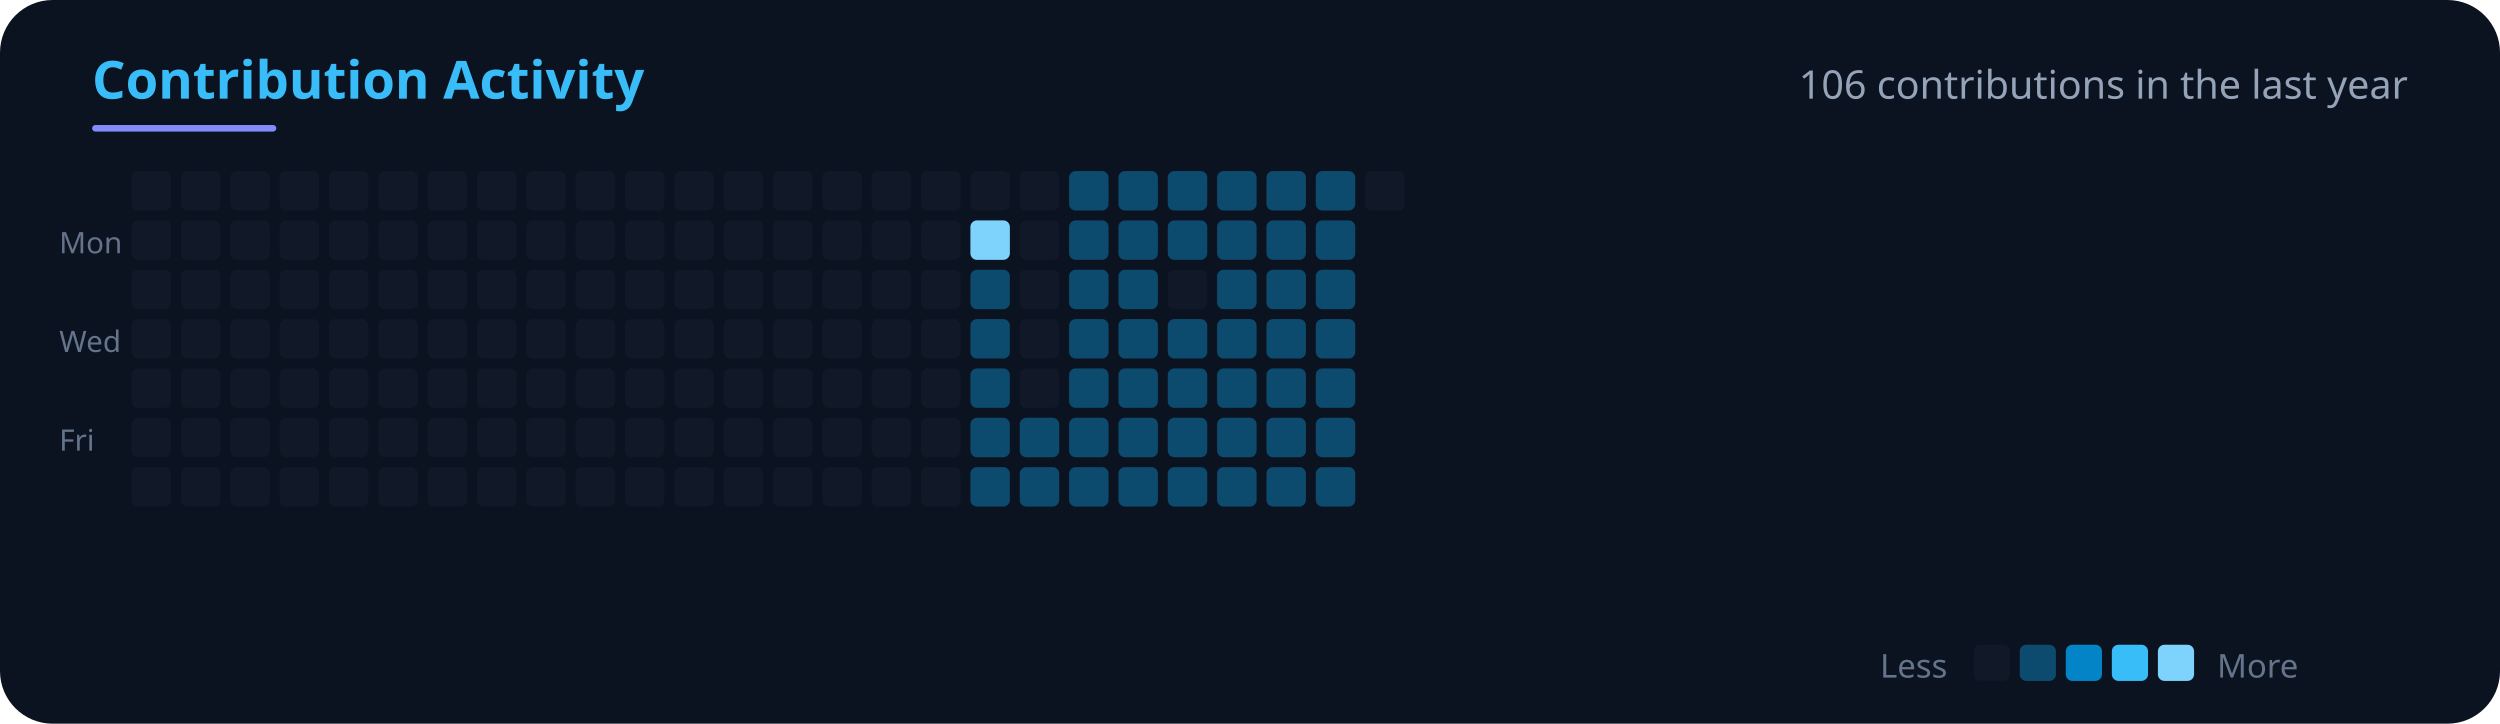
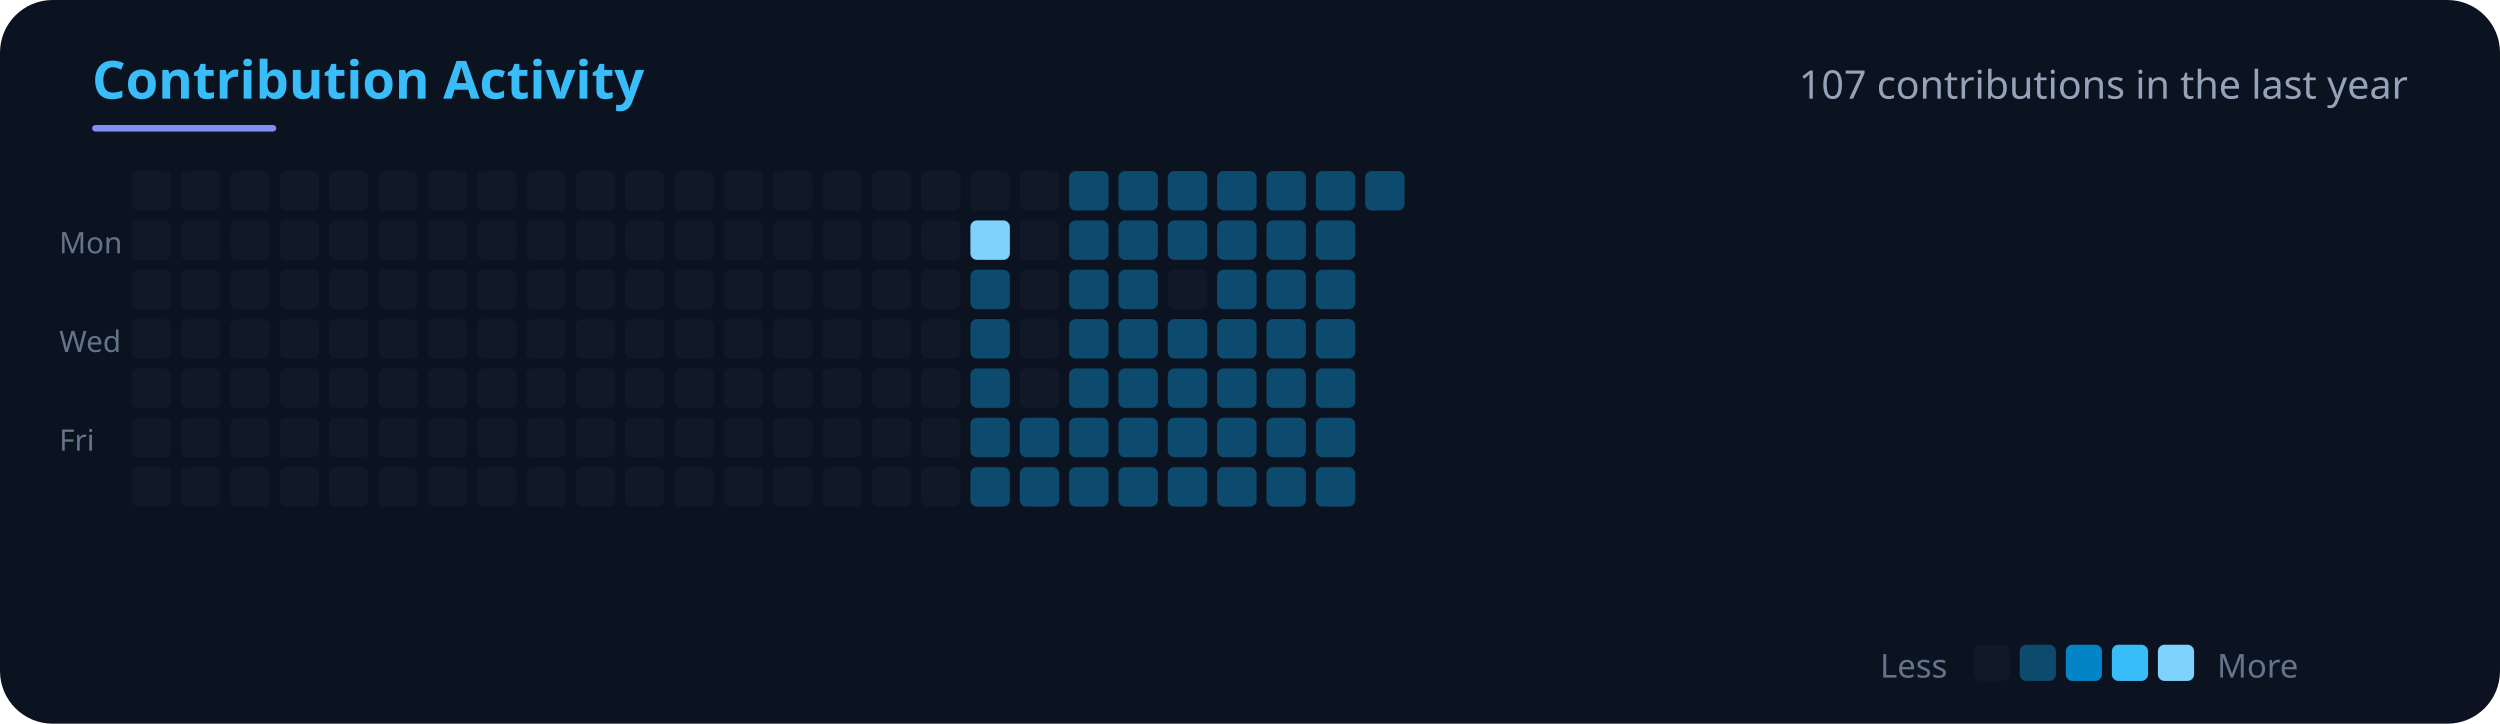
<svg xmlns="http://www.w3.org/2000/svg" width="760" height="220" viewBox="0 0 760 220" role="img">
  <rect width="100%" height="100%" rx="16" fill="#0B1220" />
  <text x="28" y="30" fill="#38BDF8" font-family="Segoe UI, Ubuntu, sans-serif" font-size="16" font-weight="700">Contribution Activity</text>
-   <text x="732" y="30" text-anchor="end" fill="#94A3B8" font-family="Segoe UI, Ubuntu, sans-serif" font-size="12">106 contributions in the last year</text>
+   <text x="732" y="30" text-anchor="end" fill="#94A3B8" font-family="Segoe UI, Ubuntu, sans-serif" font-size="12">107 contributions in the last year</text>
  <rect x="28" y="38" width="56" height="2" rx="1" fill="#818CF8" />
  <text x="18" y="77" fill="#64748B" font-family="Segoe UI, Ubuntu, sans-serif" font-size="9">Mon</text>
  <text x="18" y="107" fill="#64748B" font-family="Segoe UI, Ubuntu, sans-serif" font-size="9">Wed</text>
  <text x="18" y="137" fill="#64748B" font-family="Segoe UI, Ubuntu, sans-serif" font-size="9">Fri</text>
  <rect x="40" y="52" width="12" height="12" rx="2" fill="#111827" />
  <rect x="40" y="67" width="12" height="12" rx="2" fill="#111827" />
  <rect x="40" y="82" width="12" height="12" rx="2" fill="#111827" />
  <rect x="40" y="97" width="12" height="12" rx="2" fill="#111827" />
  <rect x="40" y="112" width="12" height="12" rx="2" fill="#111827" />
  <rect x="40" y="127" width="12" height="12" rx="2" fill="#111827" />
  <rect x="40" y="142" width="12" height="12" rx="2" fill="#111827" />
  <rect x="55" y="52" width="12" height="12" rx="2" fill="#111827" />
  <rect x="55" y="67" width="12" height="12" rx="2" fill="#111827" />
  <rect x="55" y="82" width="12" height="12" rx="2" fill="#111827" />
  <rect x="55" y="97" width="12" height="12" rx="2" fill="#111827" />
  <rect x="55" y="112" width="12" height="12" rx="2" fill="#111827" />
  <rect x="55" y="127" width="12" height="12" rx="2" fill="#111827" />
  <rect x="55" y="142" width="12" height="12" rx="2" fill="#111827" />
  <rect x="70" y="52" width="12" height="12" rx="2" fill="#111827" />
  <rect x="70" y="67" width="12" height="12" rx="2" fill="#111827" />
  <rect x="70" y="82" width="12" height="12" rx="2" fill="#111827" />
  <rect x="70" y="97" width="12" height="12" rx="2" fill="#111827" />
  <rect x="70" y="112" width="12" height="12" rx="2" fill="#111827" />
  <rect x="70" y="127" width="12" height="12" rx="2" fill="#111827" />
  <rect x="70" y="142" width="12" height="12" rx="2" fill="#111827" />
  <rect x="85" y="52" width="12" height="12" rx="2" fill="#111827" />
  <rect x="85" y="67" width="12" height="12" rx="2" fill="#111827" />
  <rect x="85" y="82" width="12" height="12" rx="2" fill="#111827" />
  <rect x="85" y="97" width="12" height="12" rx="2" fill="#111827" />
  <rect x="85" y="112" width="12" height="12" rx="2" fill="#111827" />
  <rect x="85" y="127" width="12" height="12" rx="2" fill="#111827" />
  <rect x="85" y="142" width="12" height="12" rx="2" fill="#111827" />
  <rect x="100" y="52" width="12" height="12" rx="2" fill="#111827" />
  <rect x="100" y="67" width="12" height="12" rx="2" fill="#111827" />
  <rect x="100" y="82" width="12" height="12" rx="2" fill="#111827" />
  <rect x="100" y="97" width="12" height="12" rx="2" fill="#111827" />
  <rect x="100" y="112" width="12" height="12" rx="2" fill="#111827" />
  <rect x="100" y="127" width="12" height="12" rx="2" fill="#111827" />
  <rect x="100" y="142" width="12" height="12" rx="2" fill="#111827" />
  <rect x="115" y="52" width="12" height="12" rx="2" fill="#111827" />
  <rect x="115" y="67" width="12" height="12" rx="2" fill="#111827" />
  <rect x="115" y="82" width="12" height="12" rx="2" fill="#111827" />
  <rect x="115" y="97" width="12" height="12" rx="2" fill="#111827" />
  <rect x="115" y="112" width="12" height="12" rx="2" fill="#111827" />
  <rect x="115" y="127" width="12" height="12" rx="2" fill="#111827" />
  <rect x="115" y="142" width="12" height="12" rx="2" fill="#111827" />
  <rect x="130" y="52" width="12" height="12" rx="2" fill="#111827" />
  <rect x="130" y="67" width="12" height="12" rx="2" fill="#111827" />
  <rect x="130" y="82" width="12" height="12" rx="2" fill="#111827" />
  <rect x="130" y="97" width="12" height="12" rx="2" fill="#111827" />
  <rect x="130" y="112" width="12" height="12" rx="2" fill="#111827" />
  <rect x="130" y="127" width="12" height="12" rx="2" fill="#111827" />
  <rect x="130" y="142" width="12" height="12" rx="2" fill="#111827" />
  <rect x="145" y="52" width="12" height="12" rx="2" fill="#111827" />
  <rect x="145" y="67" width="12" height="12" rx="2" fill="#111827" />
  <rect x="145" y="82" width="12" height="12" rx="2" fill="#111827" />
  <rect x="145" y="97" width="12" height="12" rx="2" fill="#111827" />
  <rect x="145" y="112" width="12" height="12" rx="2" fill="#111827" />
  <rect x="145" y="127" width="12" height="12" rx="2" fill="#111827" />
  <rect x="145" y="142" width="12" height="12" rx="2" fill="#111827" />
  <rect x="160" y="52" width="12" height="12" rx="2" fill="#111827" />
  <rect x="160" y="67" width="12" height="12" rx="2" fill="#111827" />
  <rect x="160" y="82" width="12" height="12" rx="2" fill="#111827" />
  <rect x="160" y="97" width="12" height="12" rx="2" fill="#111827" />
  <rect x="160" y="112" width="12" height="12" rx="2" fill="#111827" />
  <rect x="160" y="127" width="12" height="12" rx="2" fill="#111827" />
  <rect x="160" y="142" width="12" height="12" rx="2" fill="#111827" />
  <rect x="175" y="52" width="12" height="12" rx="2" fill="#111827" />
  <rect x="175" y="67" width="12" height="12" rx="2" fill="#111827" />
  <rect x="175" y="82" width="12" height="12" rx="2" fill="#111827" />
  <rect x="175" y="97" width="12" height="12" rx="2" fill="#111827" />
  <rect x="175" y="112" width="12" height="12" rx="2" fill="#111827" />
  <rect x="175" y="127" width="12" height="12" rx="2" fill="#111827" />
  <rect x="175" y="142" width="12" height="12" rx="2" fill="#111827" />
  <rect x="190" y="52" width="12" height="12" rx="2" fill="#111827" />
  <rect x="190" y="67" width="12" height="12" rx="2" fill="#111827" />
  <rect x="190" y="82" width="12" height="12" rx="2" fill="#111827" />
  <rect x="190" y="97" width="12" height="12" rx="2" fill="#111827" />
  <rect x="190" y="112" width="12" height="12" rx="2" fill="#111827" />
  <rect x="190" y="127" width="12" height="12" rx="2" fill="#111827" />
  <rect x="190" y="142" width="12" height="12" rx="2" fill="#111827" />
  <rect x="205" y="52" width="12" height="12" rx="2" fill="#111827" />
  <rect x="205" y="67" width="12" height="12" rx="2" fill="#111827" />
  <rect x="205" y="82" width="12" height="12" rx="2" fill="#111827" />
  <rect x="205" y="97" width="12" height="12" rx="2" fill="#111827" />
  <rect x="205" y="112" width="12" height="12" rx="2" fill="#111827" />
  <rect x="205" y="127" width="12" height="12" rx="2" fill="#111827" />
  <rect x="205" y="142" width="12" height="12" rx="2" fill="#111827" />
  <rect x="220" y="52" width="12" height="12" rx="2" fill="#111827" />
  <rect x="220" y="67" width="12" height="12" rx="2" fill="#111827" />
  <rect x="220" y="82" width="12" height="12" rx="2" fill="#111827" />
  <rect x="220" y="97" width="12" height="12" rx="2" fill="#111827" />
  <rect x="220" y="112" width="12" height="12" rx="2" fill="#111827" />
  <rect x="220" y="127" width="12" height="12" rx="2" fill="#111827" />
  <rect x="220" y="142" width="12" height="12" rx="2" fill="#111827" />
  <rect x="235" y="52" width="12" height="12" rx="2" fill="#111827" />
  <rect x="235" y="67" width="12" height="12" rx="2" fill="#111827" />
  <rect x="235" y="82" width="12" height="12" rx="2" fill="#111827" />
  <rect x="235" y="97" width="12" height="12" rx="2" fill="#111827" />
  <rect x="235" y="112" width="12" height="12" rx="2" fill="#111827" />
  <rect x="235" y="127" width="12" height="12" rx="2" fill="#111827" />
  <rect x="235" y="142" width="12" height="12" rx="2" fill="#111827" />
  <rect x="250" y="52" width="12" height="12" rx="2" fill="#111827" />
  <rect x="250" y="67" width="12" height="12" rx="2" fill="#111827" />
  <rect x="250" y="82" width="12" height="12" rx="2" fill="#111827" />
  <rect x="250" y="97" width="12" height="12" rx="2" fill="#111827" />
  <rect x="250" y="112" width="12" height="12" rx="2" fill="#111827" />
  <rect x="250" y="127" width="12" height="12" rx="2" fill="#111827" />
  <rect x="250" y="142" width="12" height="12" rx="2" fill="#111827" />
  <rect x="265" y="52" width="12" height="12" rx="2" fill="#111827" />
  <rect x="265" y="67" width="12" height="12" rx="2" fill="#111827" />
  <rect x="265" y="82" width="12" height="12" rx="2" fill="#111827" />
  <rect x="265" y="97" width="12" height="12" rx="2" fill="#111827" />
  <rect x="265" y="112" width="12" height="12" rx="2" fill="#111827" />
  <rect x="265" y="127" width="12" height="12" rx="2" fill="#111827" />
  <rect x="265" y="142" width="12" height="12" rx="2" fill="#111827" />
  <rect x="280" y="52" width="12" height="12" rx="2" fill="#111827" />
  <rect x="280" y="67" width="12" height="12" rx="2" fill="#111827" />
  <rect x="280" y="82" width="12" height="12" rx="2" fill="#111827" />
  <rect x="280" y="97" width="12" height="12" rx="2" fill="#111827" />
  <rect x="280" y="112" width="12" height="12" rx="2" fill="#111827" />
  <rect x="280" y="127" width="12" height="12" rx="2" fill="#111827" />
  <rect x="280" y="142" width="12" height="12" rx="2" fill="#111827" />
  <rect x="295" y="52" width="12" height="12" rx="2" fill="#111827" />
  <rect x="295" y="67" width="12" height="12" rx="2" fill="#7DD3FC" />
  <rect x="295" y="82" width="12" height="12" rx="2" fill="#0C4A6E" />
  <rect x="295" y="97" width="12" height="12" rx="2" fill="#0C4A6E" />
  <rect x="295" y="112" width="12" height="12" rx="2" fill="#0C4A6E" />
  <rect x="295" y="127" width="12" height="12" rx="2" fill="#0C4A6E" />
  <rect x="295" y="142" width="12" height="12" rx="2" fill="#0C4A6E" />
  <rect x="310" y="52" width="12" height="12" rx="2" fill="#111827" />
  <rect x="310" y="67" width="12" height="12" rx="2" fill="#111827" />
  <rect x="310" y="82" width="12" height="12" rx="2" fill="#111827" />
  <rect x="310" y="97" width="12" height="12" rx="2" fill="#111827" />
  <rect x="310" y="112" width="12" height="12" rx="2" fill="#111827" />
  <rect x="310" y="127" width="12" height="12" rx="2" fill="#0C4A6E" />
  <rect x="310" y="142" width="12" height="12" rx="2" fill="#0C4A6E" />
  <rect x="325" y="52" width="12" height="12" rx="2" fill="#0C4A6E" />
  <rect x="325" y="67" width="12" height="12" rx="2" fill="#0C4A6E" />
  <rect x="325" y="82" width="12" height="12" rx="2" fill="#0C4A6E" />
  <rect x="325" y="97" width="12" height="12" rx="2" fill="#0C4A6E" />
  <rect x="325" y="112" width="12" height="12" rx="2" fill="#0C4A6E" />
  <rect x="325" y="127" width="12" height="12" rx="2" fill="#0C4A6E" />
  <rect x="325" y="142" width="12" height="12" rx="2" fill="#0C4A6E" />
  <rect x="340" y="52" width="12" height="12" rx="2" fill="#0C4A6E" />
  <rect x="340" y="67" width="12" height="12" rx="2" fill="#0C4A6E" />
  <rect x="340" y="82" width="12" height="12" rx="2" fill="#0C4A6E" />
  <rect x="340" y="97" width="12" height="12" rx="2" fill="#0C4A6E" />
  <rect x="340" y="112" width="12" height="12" rx="2" fill="#0C4A6E" />
  <rect x="340" y="127" width="12" height="12" rx="2" fill="#0C4A6E" />
  <rect x="340" y="142" width="12" height="12" rx="2" fill="#0C4A6E" />
  <rect x="355" y="52" width="12" height="12" rx="2" fill="#0C4A6E" />
  <rect x="355" y="67" width="12" height="12" rx="2" fill="#0C4A6E" />
  <rect x="355" y="82" width="12" height="12" rx="2" fill="#111827" />
  <rect x="355" y="97" width="12" height="12" rx="2" fill="#0C4A6E" />
  <rect x="355" y="112" width="12" height="12" rx="2" fill="#0C4A6E" />
  <rect x="355" y="127" width="12" height="12" rx="2" fill="#0C4A6E" />
  <rect x="355" y="142" width="12" height="12" rx="2" fill="#0C4A6E" />
  <rect x="370" y="52" width="12" height="12" rx="2" fill="#0C4A6E" />
  <rect x="370" y="67" width="12" height="12" rx="2" fill="#0C4A6E" />
  <rect x="370" y="82" width="12" height="12" rx="2" fill="#0C4A6E" />
  <rect x="370" y="97" width="12" height="12" rx="2" fill="#0C4A6E" />
  <rect x="370" y="112" width="12" height="12" rx="2" fill="#0C4A6E" />
  <rect x="370" y="127" width="12" height="12" rx="2" fill="#0C4A6E" />
  <rect x="370" y="142" width="12" height="12" rx="2" fill="#0C4A6E" />
  <rect x="385" y="52" width="12" height="12" rx="2" fill="#0C4A6E" />
  <rect x="385" y="67" width="12" height="12" rx="2" fill="#0C4A6E" />
  <rect x="385" y="82" width="12" height="12" rx="2" fill="#0C4A6E" />
  <rect x="385" y="97" width="12" height="12" rx="2" fill="#0C4A6E" />
  <rect x="385" y="112" width="12" height="12" rx="2" fill="#0C4A6E" />
  <rect x="385" y="127" width="12" height="12" rx="2" fill="#0C4A6E" />
  <rect x="385" y="142" width="12" height="12" rx="2" fill="#0C4A6E" />
  <rect x="400" y="52" width="12" height="12" rx="2" fill="#0C4A6E" />
  <rect x="400" y="67" width="12" height="12" rx="2" fill="#0C4A6E" />
  <rect x="400" y="82" width="12" height="12" rx="2" fill="#0C4A6E" />
  <rect x="400" y="97" width="12" height="12" rx="2" fill="#0C4A6E" />
  <rect x="400" y="112" width="12" height="12" rx="2" fill="#0C4A6E" />
  <rect x="400" y="127" width="12" height="12" rx="2" fill="#0C4A6E" />
  <rect x="400" y="142" width="12" height="12" rx="2" fill="#0C4A6E" />
-   <rect x="415" y="52" width="12" height="12" rx="2" fill="#111827" />
+   <rect x="415" y="52" width="12" height="12" rx="2" fill="#0C4A6E" />
  <text x="592" y="206" text-anchor="end" fill="#64748B" font-size="10" font-family="Segoe UI, Ubuntu, sans-serif">Less</text>
  <rect x="600" y="196" width="11" height="11" rx="2" fill="#111827" />
  <rect x="614" y="196" width="11" height="11" rx="2" fill="#0C4A6E" />
  <rect x="628" y="196" width="11" height="11" rx="2" fill="#0284C7" />
  <rect x="642" y="196" width="11" height="11" rx="2" fill="#38BDF8" />
  <rect x="656" y="196" width="11" height="11" rx="2" fill="#7DD3FC" />
  <text x="674" y="206" fill="#64748B" font-size="10" font-family="Segoe UI, Ubuntu, sans-serif">More</text>
</svg>
